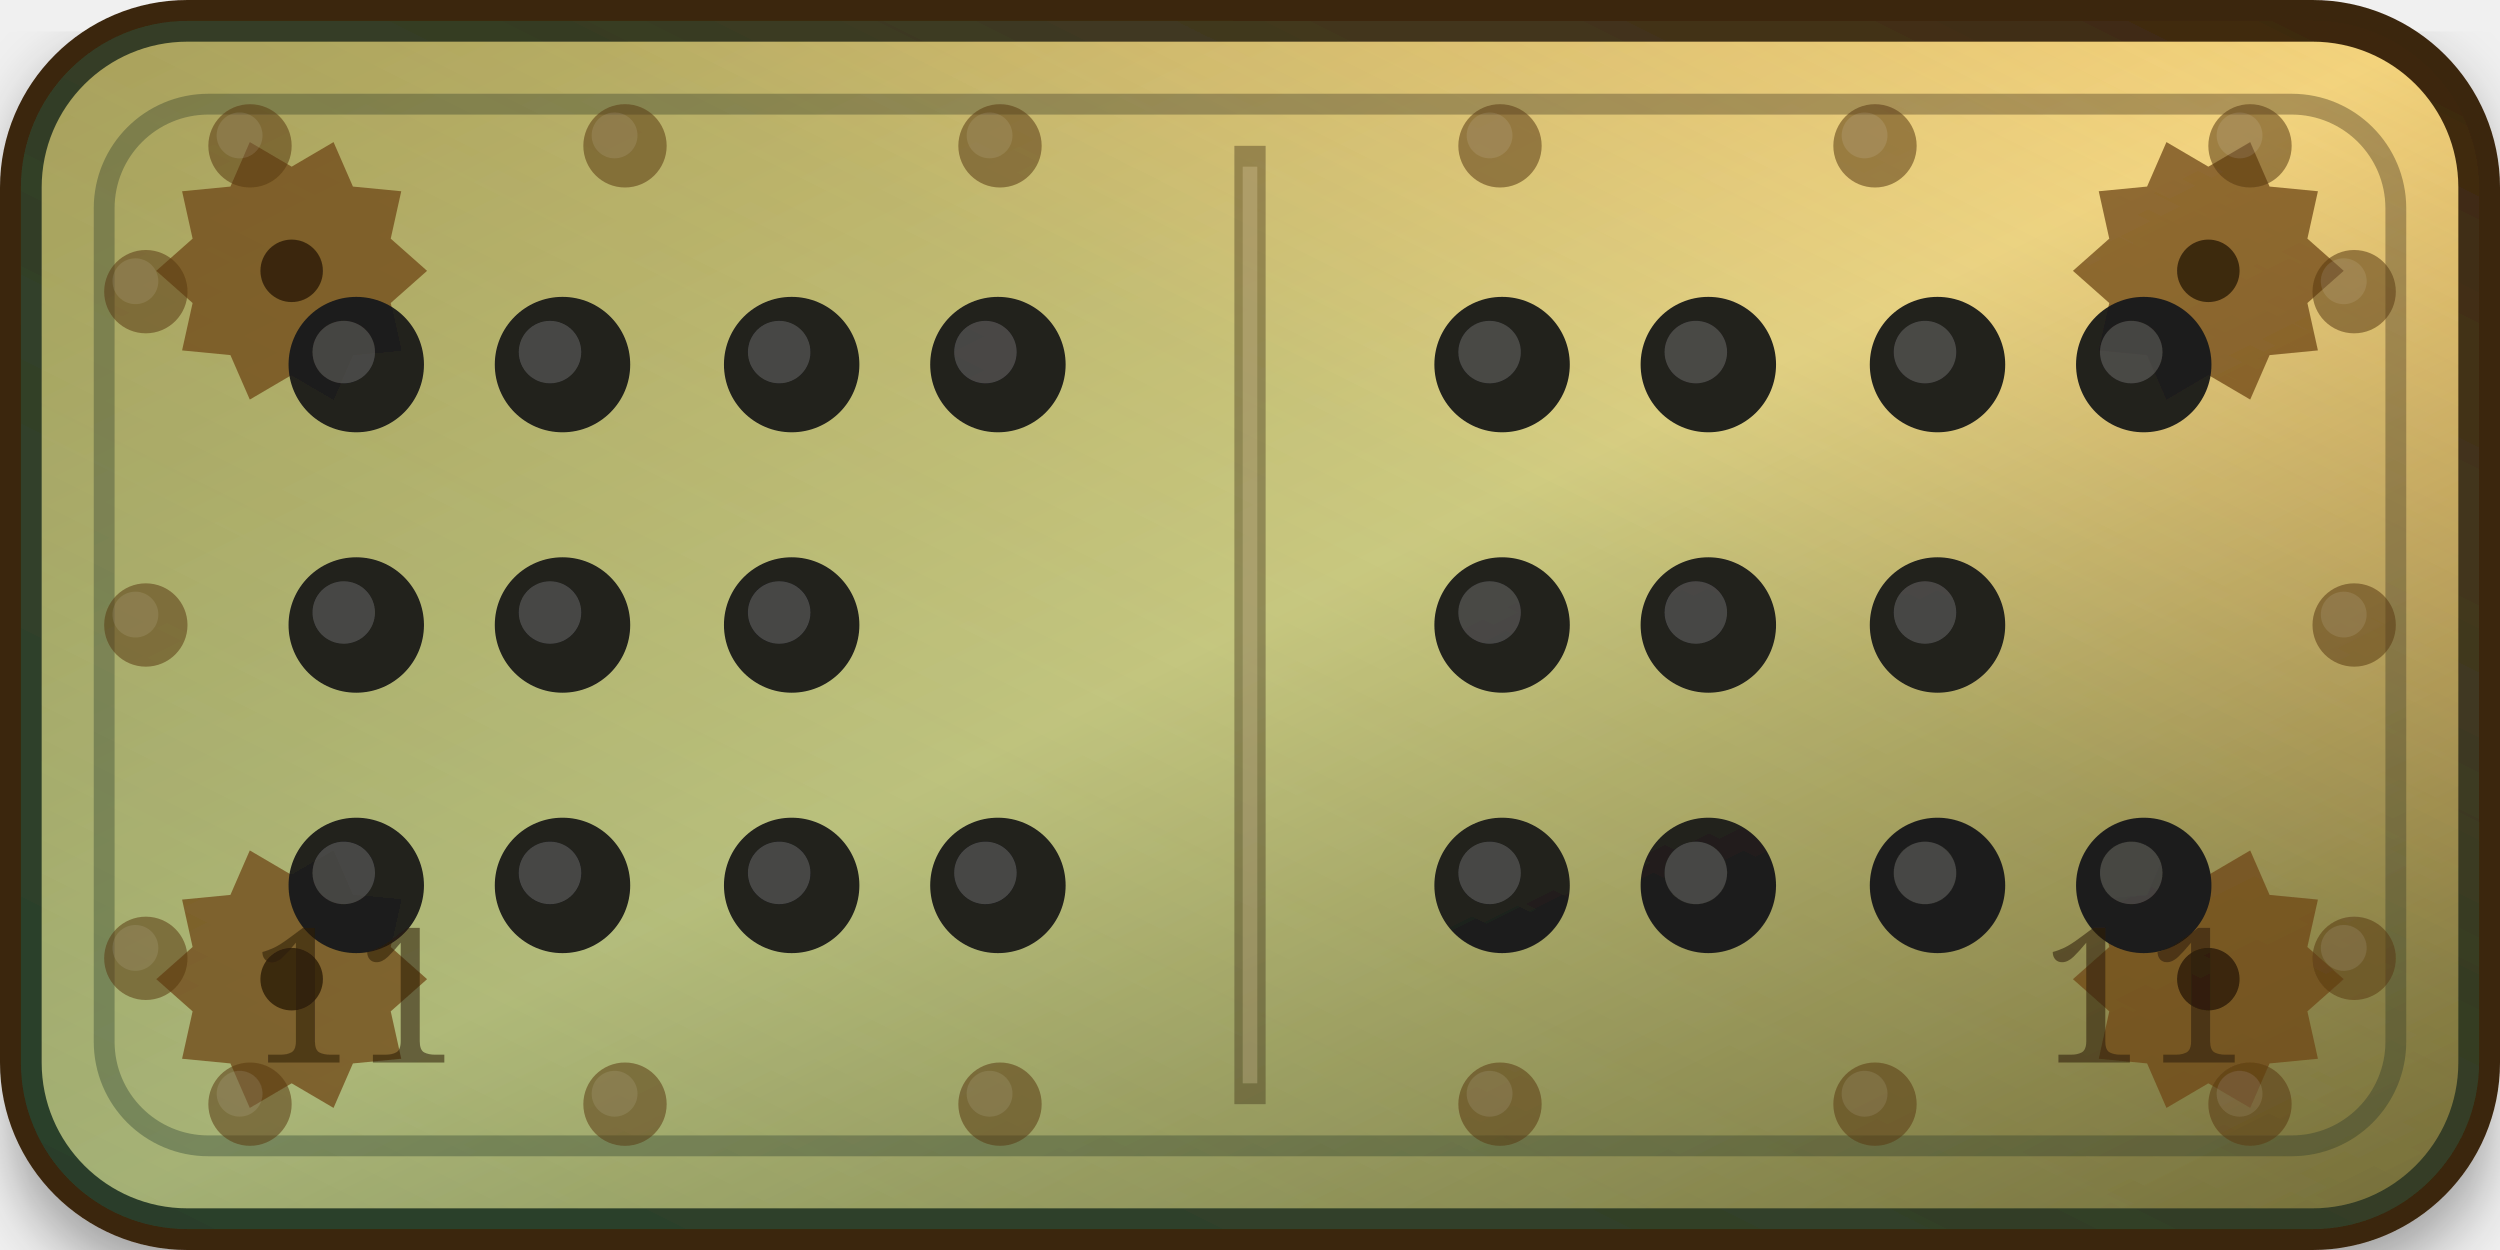
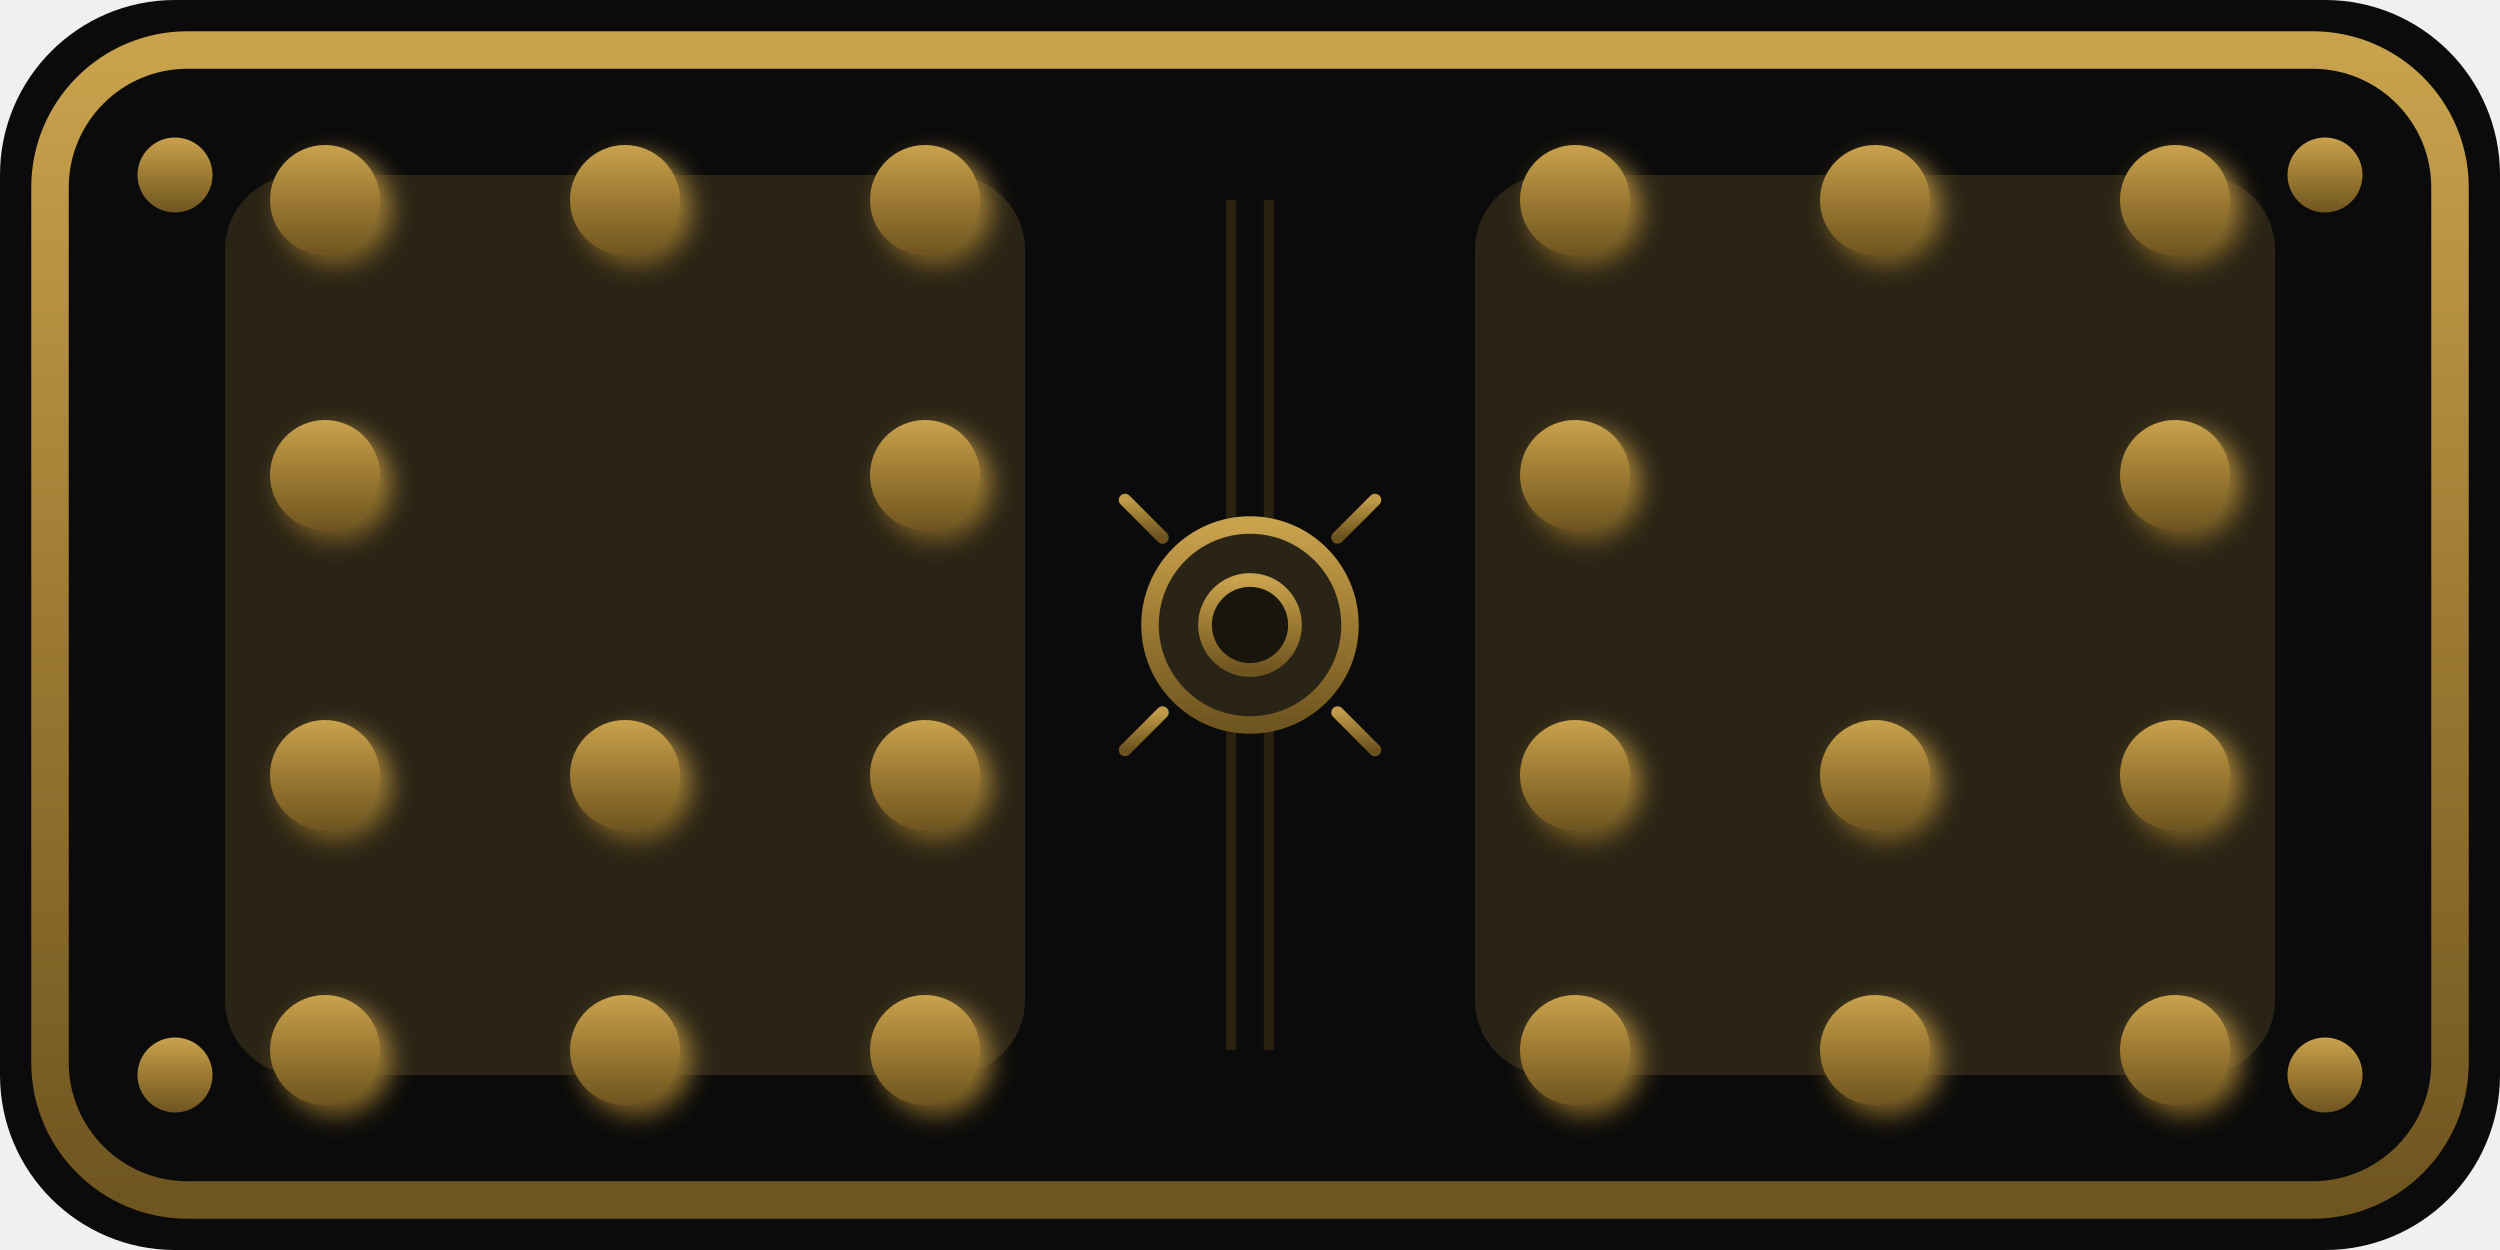
- <svg xmlns="http://www.w3.org/2000/svg" width="240" height="120" viewBox="0 0 240 120">
+ <svg xmlns="http://www.w3.org/2000/svg" width="200" height="100" viewBox="0 0 200 100">
  <defs>
-     <linearGradient id="brass" x1="0" y1="0" x2="1" y2="1">
-       <stop offset="0" stop-color="#cfa24c" />
-       <stop offset="0.5" stop-color="#f3d27a" />
-       <stop offset="1" stop-color="#8b5f1f" />
+     <linearGradient id="brassGrad" x1="0" y1="0" x2="0" y2="1">
+       <stop offset="0%" stop-color="#c9a24d" />
+       <stop offset="50%" stop-color="#9c7a32" />
+       <stop offset="100%" stop-color="#6f5520" />
    </linearGradient>
-     <linearGradient id="patina" x1="0" y1="1" x2="1" y2="0">
-       <stop offset="0" stop-color="#0b6e66" stop-opacity="0.35" />
-       <stop offset="0.6" stop-color="#1aa39a" stop-opacity="0.18" />
-       <stop offset="1" stop-color="#ffffff" stop-opacity="0" />
-     </linearGradient>
-     <filter id="softShadow" x="-20%" y="-20%" width="140%" height="140%">
-       <feDropShadow dx="0" dy="3" stdDeviation="3" flood-color="#000000" flood-opacity="0.35" />
-     </filter>
-     <filter id="innerBevel" x="-20%" y="-20%" width="140%" height="140%">
-       <feGaussianBlur in="SourceAlpha" stdDeviation="2" result="blur" />
-       <feOffset dx="0" dy="1" result="offset" />
-       <feComposite in="offset" in2="SourceAlpha" operator="arithmetic" k2="-1" k3="1" result="inner" />
-       <feColorMatrix in="inner" type="matrix" values="0 0 0 0 0                   0 0 0 0 0                   0 0 0 0 0                   0 0 0 0.55 0" result="innerAlpha" />
-       <feComposite in="innerAlpha" in2="SourceGraphic" operator="over" />
+     <filter id="pipEmboss" x="-60%" y="-60%" width="220%" height="220%">
+       <feOffset dx="0.9" dy="0.9" result="off" />
+       <feGaussianBlur in="off" stdDeviation="1.0" result="blur" />
+       <feMerge>
+         <feMergeNode in="blur" />
+         <feMergeNode in="SourceGraphic" />
+       </feMerge>
    </filter>
  </defs>
-   <g filter="url(#softShadow)">
-     <rect x="2" y="2" width="236" height="116" rx="16" ry="16" fill="url(#brass)" stroke="#3b250a" stroke-width="4" />
-     <rect x="10" y="10" width="220" height="100" rx="10" ry="10" fill="none" stroke="#2a1a08" stroke-width="2" opacity="0.35" />
-     <rect x="2" y="2" width="236" height="116" rx="16" ry="16" fill="url(#patina)" />
-     <line x1="120.0" y1="14" x2="120.0" y2="106" stroke="#2a1a08" stroke-width="3" opacity="0.35" />
-     <line x1="120.0" y1="16" x2="120.0" y2="104" stroke="#f7e4b2" stroke-width="1.4" opacity="0.25" />
-     <path d="M 41.00,26.00 L 37.51,29.09 L 38.52,33.64 L 33.88,34.09 L 32.02,38.36 L 28.00,36.00 L 23.98,38.36 L 22.12,34.09 L 17.48,33.64 L 18.49,29.09 L 15.00,26.00 L 18.49,22.91 L 17.48,18.36 L 22.12,17.91 L 23.98,13.64 L 28.00,16.00 L 32.02,13.64 L 33.88,17.91 L 38.52,18.36 L 37.51,22.91 Z" fill="#6f4716" opacity="0.75" />
-     <circle cx="28" cy="26" r="3" fill="#2a1a08" opacity="0.8" />
-     <path d="M 225.00,26.00 L 221.51,29.09 L 222.52,33.64 L 217.88,34.09 L 216.02,38.36 L 212.00,36.00 L 207.98,38.36 L 206.12,34.09 L 201.48,33.64 L 202.49,29.09 L 199.00,26.00 L 202.49,22.91 L 201.48,18.36 L 206.12,17.91 L 207.98,13.64 L 212.00,16.00 L 216.02,13.64 L 217.88,17.91 L 222.52,18.36 L 221.51,22.91 Z" fill="#6f4716" opacity="0.75" />
-     <circle cx="212" cy="26" r="3" fill="#2a1a08" opacity="0.8" />
-     <path d="M 41.00,94.00 L 37.51,97.09 L 38.52,101.64 L 33.88,102.09 L 32.02,106.36 L 28.00,104.00 L 23.98,106.36 L 22.12,102.09 L 17.48,101.64 L 18.49,97.09 L 15.00,94.00 L 18.49,90.91 L 17.48,86.36 L 22.12,85.91 L 23.98,81.64 L 28.00,84.00 L 32.02,81.64 L 33.88,85.91 L 38.52,86.36 L 37.51,90.91 Z" fill="#6f4716" opacity="0.75" />
-     <circle cx="28" cy="94" r="3" fill="#2a1a08" opacity="0.8" />
-     <path d="M 225.00,94.00 L 221.51,97.09 L 222.52,101.64 L 217.88,102.09 L 216.02,106.36 L 212.00,104.00 L 207.98,106.36 L 206.12,102.09 L 201.48,101.64 L 202.49,97.09 L 199.00,94.00 L 202.49,90.91 L 201.48,86.36 L 206.12,85.91 L 207.98,81.64 L 212.00,84.00 L 216.02,81.64 L 217.88,85.91 L 222.52,86.36 L 221.51,90.91 Z" fill="#6f4716" opacity="0.75" />
-     <circle cx="212" cy="94" r="3" fill="#2a1a08" opacity="0.8" />
-     <circle cx="24" cy="14" r="4" fill="#5a3a12" opacity="0.55" />
-     <circle cx="23" cy="13" r="2.2" fill="#fff" opacity="0.10" />
-     <circle cx="24" cy="106" r="4" fill="#5a3a12" opacity="0.55" />
-     <circle cx="23" cy="105" r="2.2" fill="#fff" opacity="0.10" />
-     <circle cx="60" cy="14" r="4" fill="#5a3a12" opacity="0.55" />
-     <circle cx="59" cy="13" r="2.2" fill="#fff" opacity="0.10" />
-     <circle cx="60" cy="106" r="4" fill="#5a3a12" opacity="0.55" />
-     <circle cx="59" cy="105" r="2.2" fill="#fff" opacity="0.10" />
-     <circle cx="96" cy="14" r="4" fill="#5a3a12" opacity="0.55" />
-     <circle cx="95" cy="13" r="2.2" fill="#fff" opacity="0.10" />
-     <circle cx="96" cy="106" r="4" fill="#5a3a12" opacity="0.55" />
-     <circle cx="95" cy="105" r="2.2" fill="#fff" opacity="0.10" />
-     <circle cx="144" cy="14" r="4" fill="#5a3a12" opacity="0.55" />
-     <circle cx="143" cy="13" r="2.2" fill="#fff" opacity="0.10" />
-     <circle cx="144" cy="106" r="4" fill="#5a3a12" opacity="0.55" />
-     <circle cx="143" cy="105" r="2.2" fill="#fff" opacity="0.10" />
-     <circle cx="180" cy="14" r="4" fill="#5a3a12" opacity="0.55" />
-     <circle cx="179" cy="13" r="2.2" fill="#fff" opacity="0.10" />
-     <circle cx="180" cy="106" r="4" fill="#5a3a12" opacity="0.55" />
-     <circle cx="179" cy="105" r="2.2" fill="#fff" opacity="0.10" />
-     <circle cx="216" cy="14" r="4" fill="#5a3a12" opacity="0.55" />
-     <circle cx="215" cy="13" r="2.2" fill="#fff" opacity="0.10" />
-     <circle cx="216" cy="106" r="4" fill="#5a3a12" opacity="0.55" />
-     <circle cx="215" cy="105" r="2.2" fill="#fff" opacity="0.10" />
-     <circle cx="14" cy="28" r="4" fill="#5a3a12" opacity="0.55" />
-     <circle cx="13" cy="27" r="2.2" fill="#fff" opacity="0.10" />
-     <circle cx="226" cy="28" r="4" fill="#5a3a12" opacity="0.55" />
-     <circle cx="225" cy="27" r="2.2" fill="#fff" opacity="0.10" />
-     <circle cx="14" cy="60" r="4" fill="#5a3a12" opacity="0.55" />
-     <circle cx="13" cy="59" r="2.2" fill="#fff" opacity="0.10" />
-     <circle cx="226" cy="60" r="4" fill="#5a3a12" opacity="0.55" />
-     <circle cx="225" cy="59" r="2.2" fill="#fff" opacity="0.10" />
-     <circle cx="14" cy="92" r="4" fill="#5a3a12" opacity="0.55" />
-     <circle cx="13" cy="91" r="2.2" fill="#fff" opacity="0.10" />
-     <circle cx="226" cy="92" r="4" fill="#5a3a12" opacity="0.55" />
-     <circle cx="225" cy="91" r="2.2" fill="#fff" opacity="0.10" />
-     <g opacity="0.96">
-       <circle cx="34.20" cy="35.00" r="6.5" fill="#1a1a1a" />
-       <circle cx="33.00" cy="33.80" r="3.0" fill="#ffffff" opacity="0.18" />
-       <circle cx="54.00" cy="35.00" r="6.5" fill="#1a1a1a" />
-       <circle cx="52.80" cy="33.80" r="3.0" fill="#ffffff" opacity="0.18" />
-       <circle cx="76.00" cy="35.00" r="6.5" fill="#1a1a1a" />
-       <circle cx="74.80" cy="33.80" r="3.0" fill="#ffffff" opacity="0.18" />
-       <circle cx="95.80" cy="35.00" r="6.5" fill="#1a1a1a" />
-       <circle cx="94.60" cy="33.80" r="3.0" fill="#ffffff" opacity="0.18" />
-       <circle cx="34.20" cy="85.00" r="6.5" fill="#1a1a1a" />
-       <circle cx="33.00" cy="83.80" r="3.0" fill="#ffffff" opacity="0.18" />
-       <circle cx="54.00" cy="85.00" r="6.5" fill="#1a1a1a" />
-       <circle cx="52.80" cy="83.80" r="3.0" fill="#ffffff" opacity="0.18" />
-       <circle cx="76.00" cy="85.00" r="6.5" fill="#1a1a1a" />
-       <circle cx="74.80" cy="83.80" r="3.0" fill="#ffffff" opacity="0.18" />
-       <circle cx="95.80" cy="85.00" r="6.5" fill="#1a1a1a" />
-       <circle cx="94.60" cy="83.80" r="3.0" fill="#ffffff" opacity="0.18" />
-       <circle cx="54.00" cy="60.00" r="6.5" fill="#1a1a1a" />
-       <circle cx="52.80" cy="58.80" r="3.0" fill="#ffffff" opacity="0.18" />
-       <circle cx="76.00" cy="60.00" r="6.5" fill="#1a1a1a" />
-       <circle cx="74.80" cy="58.80" r="3.0" fill="#ffffff" opacity="0.18" />
-       <circle cx="34.20" cy="60.00" r="6.5" fill="#1a1a1a" />
-       <circle cx="33.00" cy="58.80" r="3.0" fill="#ffffff" opacity="0.18" />
-       <circle cx="144.20" cy="35.00" r="6.5" fill="#1a1a1a" />
-       <circle cx="143.00" cy="33.80" r="3.0" fill="#ffffff" opacity="0.18" />
-       <circle cx="164.00" cy="35.00" r="6.5" fill="#1a1a1a" />
-       <circle cx="162.80" cy="33.80" r="3.0" fill="#ffffff" opacity="0.18" />
-       <circle cx="186.00" cy="35.00" r="6.5" fill="#1a1a1a" />
-       <circle cx="184.80" cy="33.80" r="3.0" fill="#ffffff" opacity="0.18" />
-       <circle cx="205.80" cy="35.00" r="6.5" fill="#1a1a1a" />
-       <circle cx="204.60" cy="33.80" r="3.0" fill="#ffffff" opacity="0.18" />
-       <circle cx="144.20" cy="85.00" r="6.5" fill="#1a1a1a" />
-       <circle cx="143.00" cy="83.80" r="3.0" fill="#ffffff" opacity="0.18" />
-       <circle cx="164.00" cy="85.00" r="6.5" fill="#1a1a1a" />
-       <circle cx="162.80" cy="83.80" r="3.0" fill="#ffffff" opacity="0.18" />
-       <circle cx="186.00" cy="85.00" r="6.5" fill="#1a1a1a" />
-       <circle cx="184.80" cy="83.80" r="3.0" fill="#ffffff" opacity="0.18" />
-       <circle cx="205.80" cy="85.00" r="6.5" fill="#1a1a1a" />
-       <circle cx="204.60" cy="83.80" r="3.0" fill="#ffffff" opacity="0.18" />
-       <circle cx="164.00" cy="60.00" r="6.5" fill="#1a1a1a" />
-       <circle cx="162.80" cy="58.80" r="3.0" fill="#ffffff" opacity="0.18" />
-       <circle cx="186.00" cy="60.00" r="6.5" fill="#1a1a1a" />
-       <circle cx="184.80" cy="58.80" r="3.0" fill="#ffffff" opacity="0.18" />
-       <circle cx="144.20" cy="60.00" r="6.5" fill="#1a1a1a" />
-       <circle cx="143.00" cy="58.80" r="3.0" fill="#ffffff" opacity="0.18" />
-     </g>
-     <text x="24" y="102" font-family="serif" font-size="18" fill="#2a1a08" opacity="0.55">11</text>
-     <text x="216" y="102" text-anchor="end" font-family="serif" font-size="18" fill="#2a1a08" opacity="0.55">11</text>
+   <rect width="200" height="100" rx="14" fill="#0b0b0b" />
+   <rect x="4" y="4" width="192" height="92" rx="11" fill="none" stroke="url(#brassGrad)" stroke-width="3" />
+   <rect x="18" y="14" width="64" height="72" rx="6" fill="#2a2416" />
+   <rect x="118" y="14" width="64" height="72" rx="6" fill="#2a2416" />
+   <line x1="100" y1="14" x2="100" y2="86" stroke="url(#brassGrad)" stroke-width="1.2" opacity="0.9" />
+   <line x1="98.5" y1="16" x2="98.5" y2="84" stroke="#3b2d12" stroke-width="0.8" opacity="0.65" />
+   <line x1="101.5" y1="16" x2="101.5" y2="84" stroke="#3b2d12" stroke-width="0.8" opacity="0.65" />
+   <circle cx="100" cy="50" r="8" fill="#2a2416" stroke="url(#brassGrad)" stroke-width="1.4" />
+   <circle cx="100" cy="50" r="3.6" fill="#18150d" stroke="url(#brassGrad)" stroke-width="1.1" />
+   <g stroke="url(#brassGrad)" stroke-width="1" stroke-linecap="round" opacity="0.95">
+     <line x1="100" y1="40" x2="100" y2="36" />
+     <line x1="100" y1="60" x2="100" y2="64" />
+     <line x1="90" y1="50" x2="86" y2="50" />
+     <line x1="110" y1="50" x2="114" y2="50" />
+     <line x1="93" y1="43" x2="90" y2="40" />
+     <line x1="107" y1="43" x2="110" y2="40" />
+     <line x1="93" y1="57" x2="90" y2="60" />
+     <line x1="107" y1="57" x2="110" y2="60" />
+   </g>
+   <line x1="94" y1="30" x2="106" y2="30" stroke="url(#brassGrad)" stroke-width="0.9" opacity="0.7" />
+   <line x1="94" y1="70" x2="106" y2="70" stroke="url(#brassGrad)" stroke-width="0.9" opacity="0.7" />
+   <circle cx="26" cy="16" r="4.4" fill="url(#brassGrad)" filter="url(#pipEmboss)" />
+   <circle cx="50" cy="16" r="4.4" fill="url(#brassGrad)" filter="url(#pipEmboss)" />
+   <circle cx="74" cy="16" r="4.4" fill="url(#brassGrad)" filter="url(#pipEmboss)" />
+   <circle cx="26" cy="38" r="4.4" fill="url(#brassGrad)" filter="url(#pipEmboss)" />
+   <circle cx="74" cy="38" r="4.4" fill="url(#brassGrad)" filter="url(#pipEmboss)" />
+   <circle cx="26" cy="62" r="4.4" fill="url(#brassGrad)" filter="url(#pipEmboss)" />
+   <circle cx="50" cy="62" r="4.4" fill="url(#brassGrad)" filter="url(#pipEmboss)" />
+   <circle cx="74" cy="62" r="4.4" fill="url(#brassGrad)" filter="url(#pipEmboss)" />
+   <circle cx="26" cy="84" r="4.4" fill="url(#brassGrad)" filter="url(#pipEmboss)" />
+   <circle cx="50" cy="84" r="4.4" fill="url(#brassGrad)" filter="url(#pipEmboss)" />
+   <circle cx="74" cy="84" r="4.4" fill="url(#brassGrad)" filter="url(#pipEmboss)" />
+   <circle cx="126" cy="16" r="4.4" fill="url(#brassGrad)" filter="url(#pipEmboss)" />
+   <circle cx="150" cy="16" r="4.4" fill="url(#brassGrad)" filter="url(#pipEmboss)" />
+   <circle cx="174" cy="16" r="4.4" fill="url(#brassGrad)" filter="url(#pipEmboss)" />
+   <circle cx="126" cy="38" r="4.4" fill="url(#brassGrad)" filter="url(#pipEmboss)" />
+   <circle cx="174" cy="38" r="4.4" fill="url(#brassGrad)" filter="url(#pipEmboss)" />
+   <circle cx="126" cy="62" r="4.4" fill="url(#brassGrad)" filter="url(#pipEmboss)" />
+   <circle cx="150" cy="62" r="4.4" fill="url(#brassGrad)" filter="url(#pipEmboss)" />
+   <circle cx="174" cy="62" r="4.4" fill="url(#brassGrad)" filter="url(#pipEmboss)" />
+   <circle cx="126" cy="84" r="4.4" fill="url(#brassGrad)" filter="url(#pipEmboss)" />
+   <circle cx="150" cy="84" r="4.4" fill="url(#brassGrad)" filter="url(#pipEmboss)" />
+   <circle cx="174" cy="84" r="4.4" fill="url(#brassGrad)" filter="url(#pipEmboss)" />
+   <g fill="url(#brassGrad)">
+     <circle cx="14" cy="14" r="3" />
+     <circle cx="186" cy="14" r="3" />
+     <circle cx="14" cy="86" r="3" />
+     <circle cx="186" cy="86" r="3" />
  </g>
</svg>
